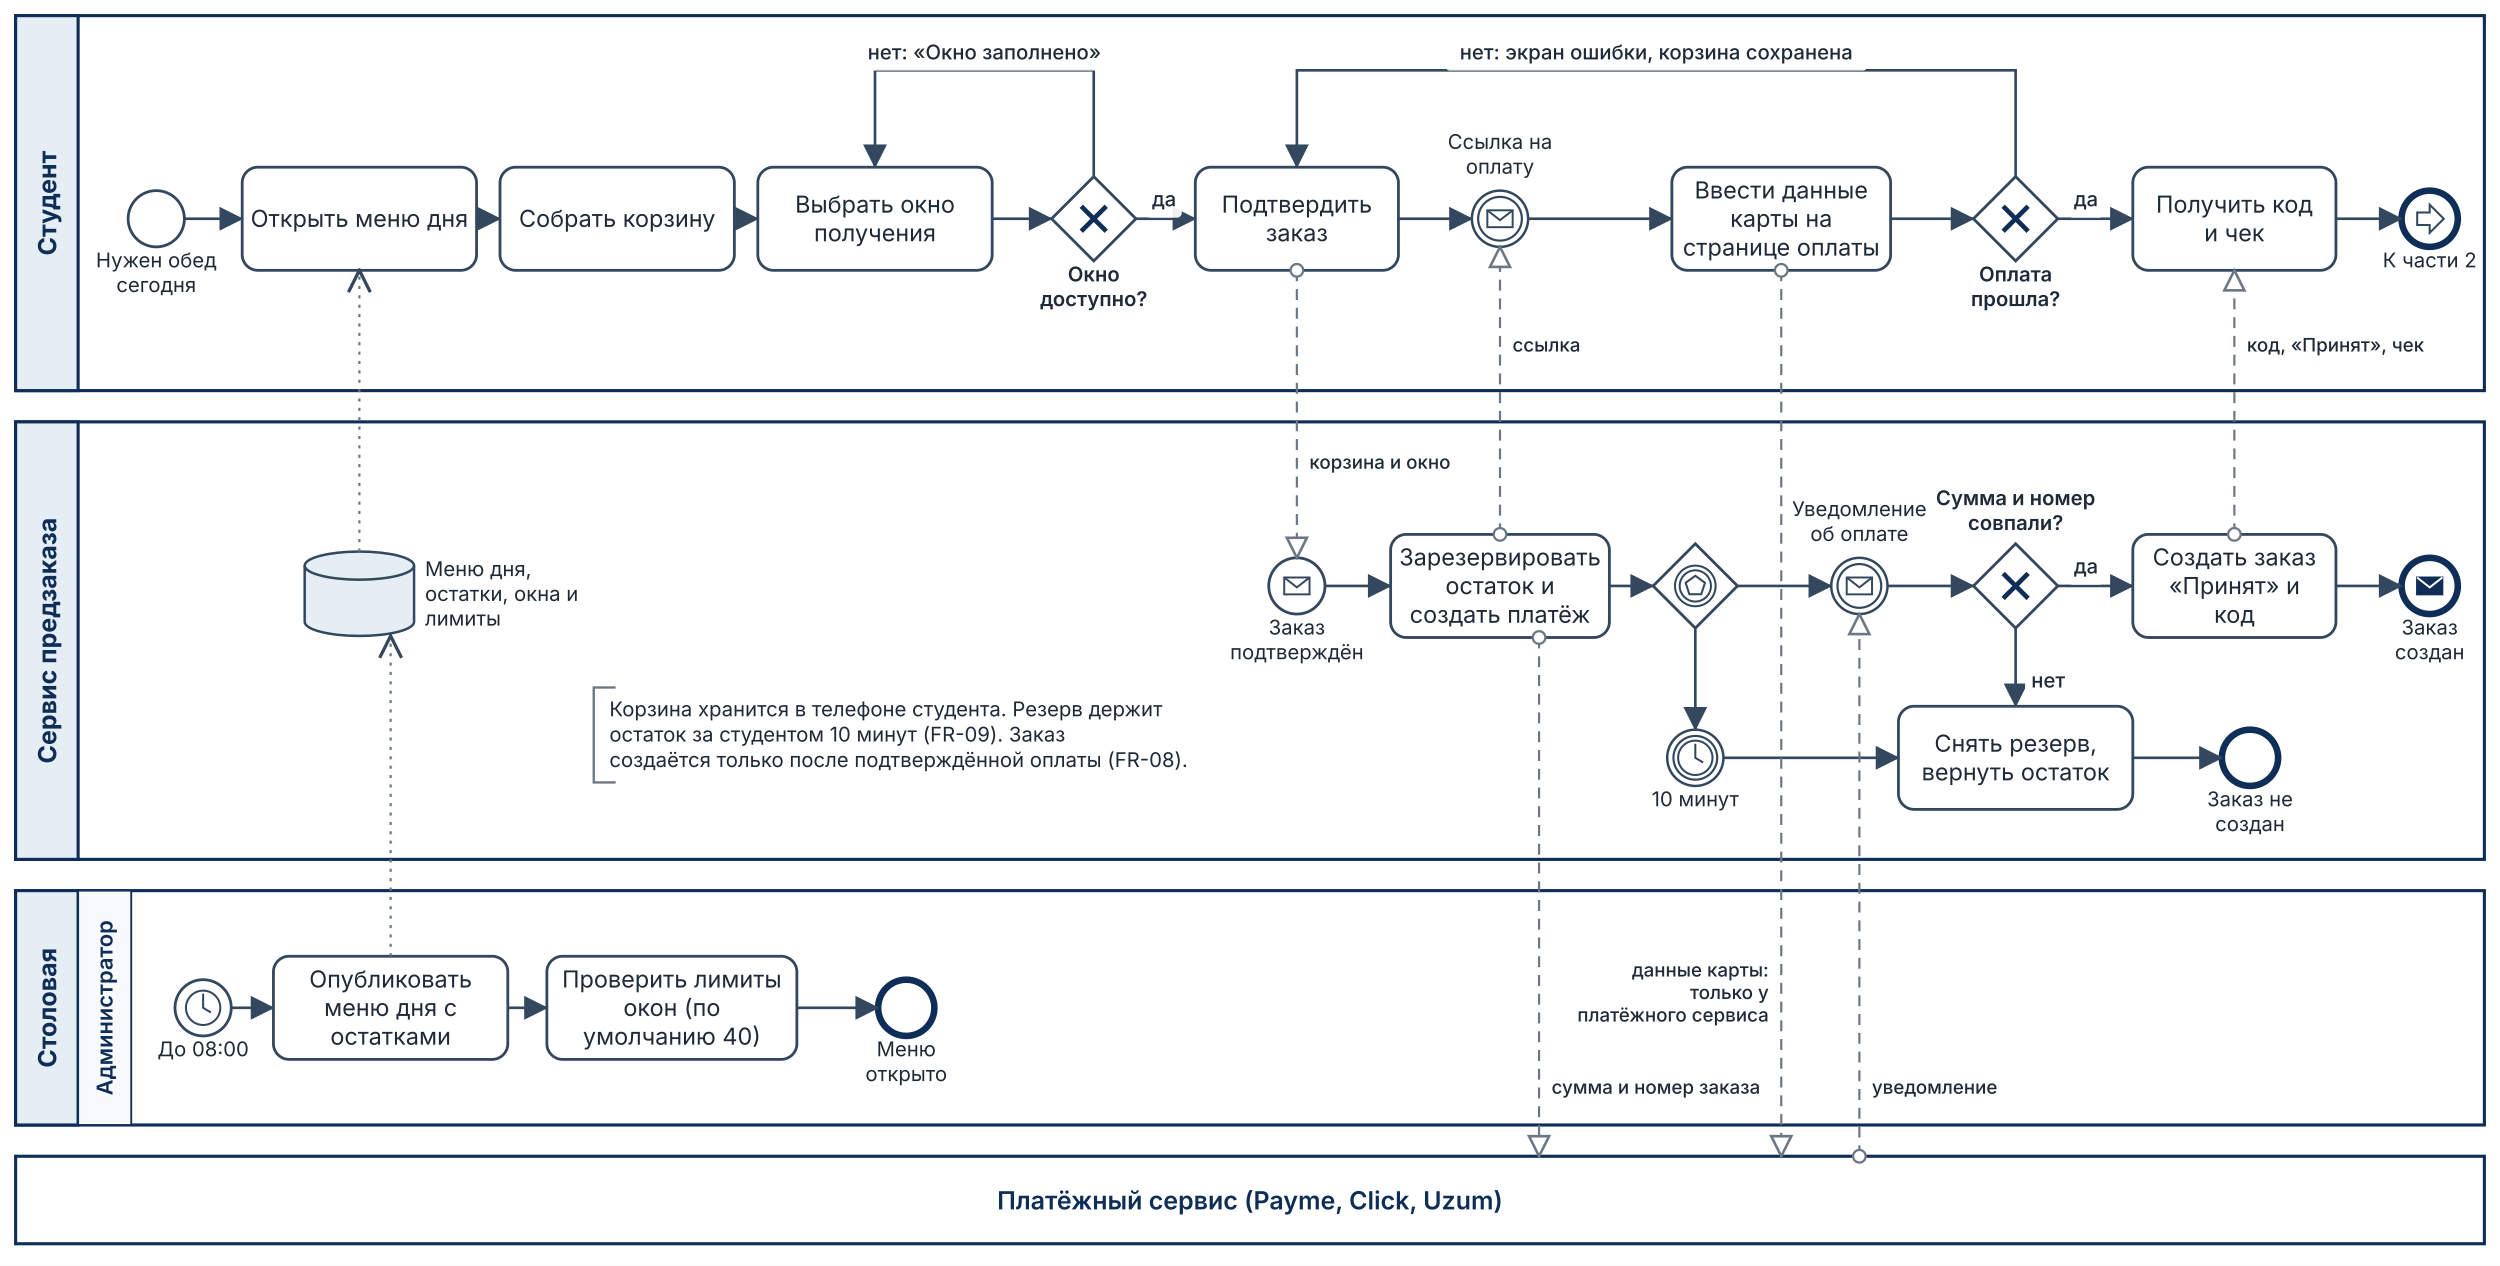
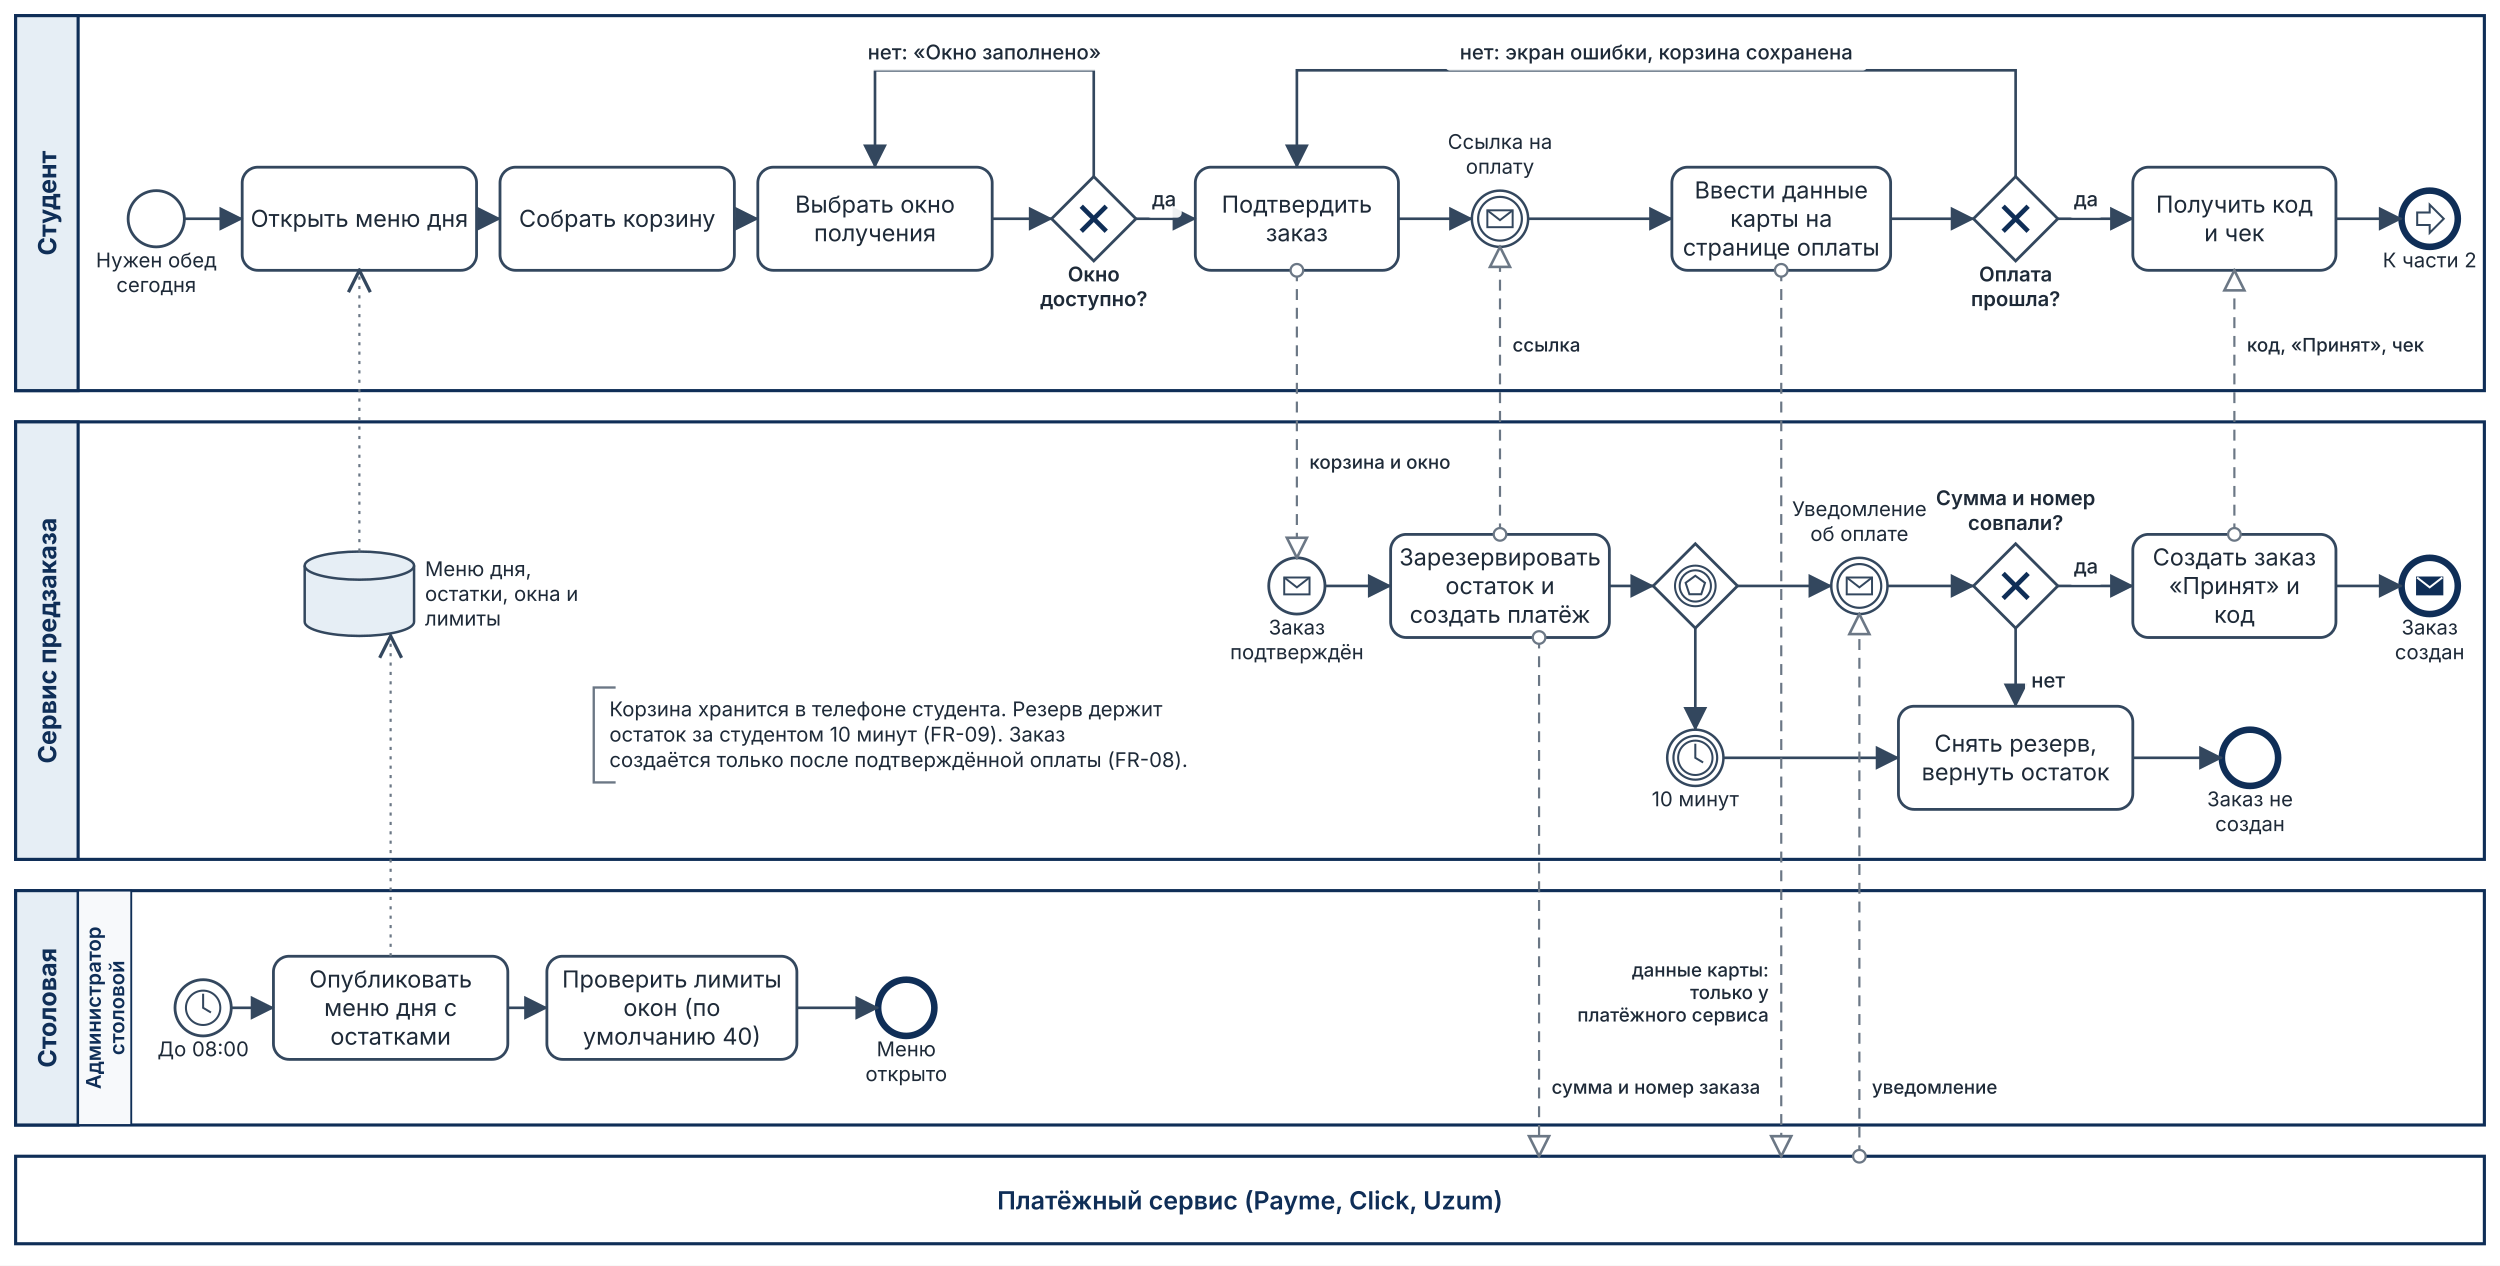
<svg xmlns="http://www.w3.org/2000/svg" width="1600" height="810" viewBox="0 0 1600 810" font-family="Inter, 'DejaVu Sans', Arial, sans-serif">
  <defs>
    <marker id="fill" viewBox="0 0 10 10" refX="9.5" refY="5" markerWidth="9" markerHeight="9" orient="auto-start-reverse">
      <path d="M0,0 L10,5 L0,10 z" fill="#33475E" />
    </marker>
    <marker id="open" viewBox="0 0 12 12" refX="11" refY="6" markerWidth="11" markerHeight="11" orient="auto-start-reverse">
      <path d="M1,1 L11,6 L1,11 z" fill="#fff" stroke="#6B7785" stroke-width="1.3" />
    </marker>
    <marker id="vee" viewBox="0 0 12 12" refX="11" refY="6" markerWidth="12" markerHeight="12" orient="auto-start-reverse">
      <path d="M1,1 L11,6 L1,11" fill="none" stroke="#33475E" stroke-width="1.5" />
    </marker>
    <marker id="tri" viewBox="0 0 14 14" refX="13" refY="7" markerWidth="15" markerHeight="15" orient="auto-start-reverse">
      <path d="M1,1 L13,7 L1,13 z" fill="#fff" stroke="#33475E" stroke-width="1.4" />
    </marker>
    <marker id="ocirc" viewBox="0 0 10 10" refX="5" refY="5" markerWidth="8" markerHeight="8">
      <circle cx="5" cy="5" r="3.6" fill="#fff" stroke="#6B7785" stroke-width="1.3" />
    </marker>
    <marker id="diamond" viewBox="0 0 16 10" refX="1" refY="5" markerWidth="16" markerHeight="10" orient="auto-start-reverse">
      <path d="M1,5 L8,1 L15,5 L8,9 z" fill="#0F2E57" />
    </marker>
    <marker id="odiamond" viewBox="0 0 16 10" refX="1" refY="5" markerWidth="16" markerHeight="10" orient="auto-start-reverse">
      <path d="M1,5 L8,1 L15,5 L8,9 z" fill="#fff" stroke="#33475E" stroke-width="1.2" />
    </marker>
    <marker id="crow" viewBox="0 0 16 16" refX="15" refY="8" markerWidth="16" markerHeight="16" orient="auto-start-reverse">
      <path d="M15,1 L3,8 L15,15 M3,1 L3,15" fill="none" stroke="#33475E" stroke-width="1.5" />
    </marker>
    <marker id="one" viewBox="0 0 16 16" refX="15" refY="8" markerWidth="16" markerHeight="16" orient="auto-start-reverse">
      <path d="M9,1 L9,15 M5,1 L5,15" fill="none" stroke="#33475E" stroke-width="1.5" />
    </marker>
  </defs>
  <rect width="100%" height="100%" fill="#FFFFFF" />
  <rect x="10.0" y="10.0" width="1580.0" height="240.0" rx="0" fill="#FFFFFF" stroke="#0F2E57" stroke-width="2" />
  <rect x="10.0" y="10.0" width="40.0" height="240.0" rx="0" fill="#E6EEF5" stroke="#0F2E57" stroke-width="2" />
  <text x="30.0" y="130.0" font-size="16" font-weight="700" fill="#0F2E57" text-anchor="middle" transform="rotate(-90 30.0 130.0)" dy="6">Студент</text>
  <rect x="10.0" y="270.0" width="1580.0" height="280.0" rx="0" fill="#FFFFFF" stroke="#0F2E57" stroke-width="2" />
  <rect x="10.0" y="270.0" width="40.0" height="280.0" rx="0" fill="#E6EEF5" stroke="#0F2E57" stroke-width="2" />
  <text x="30.0" y="410.0" font-size="16" font-weight="700" fill="#0F2E57" text-anchor="middle" transform="rotate(-90 30.0 410.0)" dy="6">Сервис предзаказа</text>
  <rect x="10.0" y="570.0" width="1580.0" height="150.0" rx="0" fill="#FFFFFF" stroke="#0F2E57" stroke-width="2" />
  <rect x="10.0" y="570.0" width="40.0" height="150.0" rx="0" fill="#E6EEF5" stroke="#0F2E57" stroke-width="2" />
  <text x="30.0" y="645.0" font-size="16" font-weight="700" fill="#0F2E57" text-anchor="middle" transform="rotate(-90 30.0 645.0)" dy="6">Столовая</text>
  <rect x="50.0" y="570.0" width="34.0" height="150.0" rx="0" fill="#F7F9FB" stroke="#0F2E57" stroke-width="1.2" />
-   <text x="67" y="645.0" font-size="14" font-weight="600" fill="#0F2E57" text-anchor="middle" transform="rotate(-90 67 645.0)" dy="5">Администратор</text>
+   <text x="59.5" y="645.0" font-size="13" font-weight="600" fill="#0F2E57" text-anchor="middle" transform="rotate(-90 59.5 645.0)" dy="5">Администратор</text>
+   <text x="74.5" y="645.0" font-size="13" font-weight="600" fill="#0F2E57" text-anchor="middle" transform="rotate(-90 74.5 645.0)" dy="5">столовой</text>
  <rect x="10.0" y="740.0" width="1580.0" height="56.0" rx="0" fill="#FFFFFF" stroke="#0F2E57" stroke-width="2" />
  <text x="800.0" y="774.0" font-size="16" text-anchor="middle" font-weight="600" fill="#0F2E57">Платёжный сервис (Payme, Click, Uzum)</text>
  <circle cx="100" cy="140" r="18" fill="#FFFFFF" stroke="#33475E" stroke-width="1.8" />
  <text x="100.0" y="171.1" font-size="13" text-anchor="middle" font-weight="400" fill="#1E2A38">Нужен обед</text>
  <text x="100.0" y="186.9" font-size="13" text-anchor="middle" font-weight="400" fill="#1E2A38">сегодня</text>
  <rect x="155.0" y="107.0" width="150.0" height="66.0" rx="10" fill="#FFFFFF" stroke="#33475E" stroke-width="1.8" />
  <text x="230.0" y="145.2" font-size="15" text-anchor="middle" font-weight="400" fill="#1E2A38">Открыть меню дня</text>
  <rect x="320.0" y="107.0" width="150.0" height="66.0" rx="10" fill="#FFFFFF" stroke="#33475E" stroke-width="1.8" />
  <text x="395.0" y="145.2" font-size="15" text-anchor="middle" font-weight="400" fill="#1E2A38">Собрать корзину</text>
  <rect x="485.0" y="107.0" width="150.0" height="66.0" rx="10" fill="#FFFFFF" stroke="#33475E" stroke-width="1.8" />
  <text x="560.0" y="136.1" font-size="15" text-anchor="middle" font-weight="400" fill="#1E2A38">Выбрать окно</text>
  <text x="560.0" y="154.4" font-size="15" text-anchor="middle" font-weight="400" fill="#1E2A38">получения</text>
  <path d="M700,113 L727,140 L700,167 L673,140 Z" fill="#FFFFFF" stroke="#33475E" stroke-width="1.8" />
  <path d="M692,132 L708,148 M708,132 L692,148" stroke="#0F2E57" stroke-width="3" />
  <text x="700.0" y="180.1" font-size="13" text-anchor="middle" font-weight="600" fill="#1E2A38">Окно</text>
  <text x="700.0" y="195.9" font-size="13" text-anchor="middle" font-weight="600" fill="#1E2A38">доступно?</text>
  <rect x="765.0" y="107.0" width="130.0" height="66.0" rx="10" fill="#FFFFFF" stroke="#33475E" stroke-width="1.8" />
  <text x="830.0" y="136.1" font-size="15" text-anchor="middle" font-weight="400" fill="#1E2A38">Подтвердить</text>
  <text x="830.0" y="154.4" font-size="15" text-anchor="middle" font-weight="400" fill="#1E2A38">заказ</text>
  <circle cx="960" cy="140" r="18" fill="#FFFFFF" stroke="#33475E" stroke-width="1.6" />
  <circle cx="960" cy="140" r="14" fill="none" stroke="#33475E" stroke-width="1.4" />
  <g transform="translate(951.9,134.6) scale(0.9)">
    <rect width="18" height="12" fill="none" stroke="#33475E" stroke-width="1.4" />
    <path d="M0,0 L9,7 L18,0" fill="none" stroke="#33475E" stroke-width="1.4" />
  </g>
  <text x="960.0" y="95.3" font-size="13" text-anchor="middle" font-weight="400" fill="#1E2A38">Ссылка на</text>
  <text x="960.0" y="111.2" font-size="13" text-anchor="middle" font-weight="400" fill="#1E2A38">оплату</text>
  <rect x="1070.0" y="107.0" width="140.0" height="66.0" rx="10" fill="#FFFFFF" stroke="#33475E" stroke-width="1.8" />
  <text x="1140.0" y="127.0" font-size="15" text-anchor="middle" font-weight="400" fill="#1E2A38">Ввести данные</text>
  <text x="1140.0" y="145.2" font-size="15" text-anchor="middle" font-weight="400" fill="#1E2A38">карты на</text>
  <text x="1140.0" y="163.6" font-size="15" text-anchor="middle" font-weight="400" fill="#1E2A38">странице оплаты</text>
  <path d="M1290,113 L1317,140 L1290,167 L1263,140 Z" fill="#FFFFFF" stroke="#33475E" stroke-width="1.8" />
  <path d="M1282,132 L1298,148 M1298,132 L1282,148" stroke="#0F2E57" stroke-width="3" />
  <text x="1290.0" y="180.1" font-size="13" text-anchor="middle" font-weight="600" fill="#1E2A38">Оплата</text>
  <text x="1290.0" y="195.9" font-size="13" text-anchor="middle" font-weight="600" fill="#1E2A38">прошла?</text>
  <rect x="1365.0" y="107.0" width="130.0" height="66.0" rx="10" fill="#FFFFFF" stroke="#33475E" stroke-width="1.8" />
  <text x="1430.0" y="136.1" font-size="15" text-anchor="middle" font-weight="400" fill="#1E2A38">Получить код</text>
  <text x="1430.0" y="154.4" font-size="15" text-anchor="middle" font-weight="400" fill="#1E2A38">и чек</text>
  <circle cx="1555" cy="140" r="18" fill="#FFFFFF" stroke="#0F2E57" stroke-width="4.2" />
  <path d="M1547,136 h8 v-5 l9,9 l-9,9 v-5 h-8 z" fill="none" stroke="#33475E" stroke-width="1.3" />
  <text x="1555.0" y="171.1" font-size="13" text-anchor="middle" font-weight="400" fill="#1E2A38">К части 2</text>
  <path d="M118.0,140.0 L155.0,140.0" fill="none" stroke="#33475E" stroke-width="1.7" marker-end="url(#fill)" />
  <path d="M305.0,140.0 L320.0,140.0" fill="none" stroke="#33475E" stroke-width="1.7" marker-end="url(#fill)" />
  <path d="M470.0,140.0 L485.0,140.0" fill="none" stroke="#33475E" stroke-width="1.7" marker-end="url(#fill)" />
  <path d="M635.0,140.0 L673.0,140.0" fill="none" stroke="#33475E" stroke-width="1.7" marker-end="url(#fill)" />
  <path d="M727.0,140.0 L765.0,140.0" fill="none" stroke="#33475E" stroke-width="1.7" marker-end="url(#fill)" />
  <rect x="733.7" y="119.7" width="22.6" height="19.6" fill="#FFFFFF" fill-opacity="0.92" rx="3" />
  <text x="745.0" y="132.0" font-size="13" text-anchor="middle" font-weight="500" fill="#1E2A38">да</text>
  <path d="M700.0,113.0 L700.0,45.0 L560.0,45.0 L560.0,107.0" fill="none" stroke="#33475E" stroke-width="1.7" marker-end="url(#fill)" />
  <rect x="549.6" y="25.6" width="160.9" height="19.6" fill="#FFFFFF" fill-opacity="0.92" rx="3" />
  <text x="630.0" y="38.0" font-size="13" text-anchor="middle" font-weight="500" fill="#1E2A38">нет: «Окно заполнено»</text>
  <path d="M895.0,140.0 L942.0,140.0" fill="none" stroke="#33475E" stroke-width="1.7" marker-end="url(#fill)" />
  <path d="M978.0,140.0 L1070.0,140.0" fill="none" stroke="#33475E" stroke-width="1.7" marker-end="url(#fill)" />
  <path d="M1210.0,140.0 L1263.0,140.0" fill="none" stroke="#33475E" stroke-width="1.7" marker-end="url(#fill)" />
  <path d="M1317.0,140.0 L1365.0,140.0" fill="none" stroke="#33475E" stroke-width="1.7" marker-end="url(#fill)" />
  <rect x="1323.7" y="119.7" width="22.6" height="19.6" fill="#FFFFFF" fill-opacity="0.92" rx="3" />
  <text x="1335.0" y="132.0" font-size="13" text-anchor="middle" font-weight="500" fill="#1E2A38">да</text>
  <path d="M1290.0,113.0 L1290.0,45.0 L830.0,45.0 L830.0,107.0" fill="none" stroke="#33475E" stroke-width="1.7" marker-end="url(#fill)" />
  <rect x="925.0" y="25.6" width="270.1" height="19.6" fill="#FFFFFF" fill-opacity="0.92" rx="3" />
  <text x="1060.0" y="38.0" font-size="13" text-anchor="middle" font-weight="500" fill="#1E2A38">нет: экран ошибки, корзина сохранена</text>
  <path d="M1495.0,140.0 L1537.0,140.0" fill="none" stroke="#33475E" stroke-width="1.7" marker-end="url(#fill)" />
  <path d="M195.0,362.0 A35.0,9 0 0 1 265.0,362.0 L265.0,398.0 A35.0,9 0 0 1 195.0,398.0 Z" fill="#E6EEF5" stroke="#33475E" stroke-width="1.6" />
  <path d="M195.0,362.0 A35.0,9 0 0 0 265.0,362.0" fill="none" stroke="#33475E" stroke-width="1.6" />
  <text x="230.0" y="422.1" font-size="13" text-anchor="middle" font-weight="400" fill="#1E2A38" />
  <text x="272.0" y="368.7" font-size="13" text-anchor="start" font-weight="400" fill="#1E2A38">Меню дня,</text>
  <text x="272.0" y="384.6" font-size="13" text-anchor="start" font-weight="400" fill="#1E2A38">остатки, окна и</text>
  <text x="272.0" y="400.4" font-size="13" text-anchor="start" font-weight="400" fill="#1E2A38">лимиты</text>
  <path d="M230.0,353.0 L230.0,173.0" fill="none" stroke="#6B7785" stroke-width="1.4" stroke-dasharray="2 4" marker-end="url(#vee)" />
  <path d="M394,440 L380,440 L380,500.75 L394,500.75" fill="none" stroke="#6B7785" stroke-width="1.5" />
  <text x="390.0" y="458.4" font-size="13" text-anchor="start" font-weight="400" fill="#1E2A38">Корзина хранится в телефоне студента. Резерв держит</text>
  <text x="390.0" y="474.6" font-size="13" text-anchor="start" font-weight="400" fill="#1E2A38">остаток за студентом 10 минут (FR-09). Заказ</text>
  <text x="390.0" y="490.9" font-size="13" text-anchor="start" font-weight="400" fill="#1E2A38">создаётся только после подтверждённой оплаты (FR-08).</text>
  <circle cx="830" cy="375" r="18" fill="#FFFFFF" stroke="#33475E" stroke-width="1.8" />
  <g transform="translate(821.9,369.6) scale(0.9)">
    <rect width="18" height="12" fill="none" stroke="#33475E" stroke-width="1.4" />
    <path d="M0,0 L9,7 L18,0" fill="none" stroke="#33475E" stroke-width="1.4" />
  </g>
  <text x="830.0" y="406.1" font-size="13" text-anchor="middle" font-weight="400" fill="#1E2A38">Заказ</text>
  <text x="830.0" y="421.9" font-size="13" text-anchor="middle" font-weight="400" fill="#1E2A38">подтверждён</text>
  <rect x="890.0" y="342.0" width="140.0" height="66.0" rx="10" fill="#FFFFFF" stroke="#33475E" stroke-width="1.8" />
  <text x="960.0" y="361.9" font-size="15" text-anchor="middle" font-weight="400" fill="#1E2A38">Зарезервировать</text>
  <text x="960.0" y="380.2" font-size="15" text-anchor="middle" font-weight="400" fill="#1E2A38">остаток и</text>
  <text x="960.0" y="398.6" font-size="15" text-anchor="middle" font-weight="400" fill="#1E2A38">создать платёж</text>
  <path d="M1085,348 L1112,375 L1085,402 L1058,375 Z" fill="#FFFFFF" stroke="#33475E" stroke-width="1.8" />
  <circle cx="1085" cy="375" r="13" fill="none" stroke="#33475E" stroke-width="1.3" />
  <circle cx="1085" cy="375" r="10" fill="none" stroke="#33475E" stroke-width="1.3" />
  <polygon points="1085.0,368.5 1091.2,373.0 1088.8,380.3 1081.2,380.3 1078.8,373.0" fill="none" stroke="#33475E" stroke-width="1.3" />
  <circle cx="1190" cy="375" r="18" fill="#FFFFFF" stroke="#33475E" stroke-width="1.6" />
  <circle cx="1190" cy="375" r="14" fill="none" stroke="#33475E" stroke-width="1.4" />
  <g transform="translate(1181.9,369.6) scale(0.9)">
    <rect width="18" height="12" fill="none" stroke="#33475E" stroke-width="1.4" />
    <path d="M0,0 L9,7 L18,0" fill="none" stroke="#33475E" stroke-width="1.4" />
  </g>
  <text x="1190.0" y="330.3" font-size="13" text-anchor="middle" font-weight="400" fill="#1E2A38">Уведомление</text>
  <text x="1190.0" y="346.2" font-size="13" text-anchor="middle" font-weight="400" fill="#1E2A38">об оплате</text>
  <path d="M1290,348 L1317,375 L1290,402 L1263,375 Z" fill="#FFFFFF" stroke="#33475E" stroke-width="1.8" />
  <path d="M1282,367 L1298,383 M1298,367 L1282,383" stroke="#0F2E57" stroke-width="3" />
  <text x="1290.0" y="323.3" font-size="13" text-anchor="middle" font-weight="600" fill="#1E2A38">Сумма и номер</text>
  <text x="1290.0" y="339.2" font-size="13" text-anchor="middle" font-weight="600" fill="#1E2A38">совпали?</text>
  <rect x="1365.0" y="342.0" width="130.0" height="66.0" rx="10" fill="#FFFFFF" stroke="#33475E" stroke-width="1.8" />
  <text x="1430.0" y="361.9" font-size="15" text-anchor="middle" font-weight="400" fill="#1E2A38">Создать заказ</text>
  <text x="1430.0" y="380.2" font-size="15" text-anchor="middle" font-weight="400" fill="#1E2A38">«Принят» и</text>
  <text x="1430.0" y="398.6" font-size="15" text-anchor="middle" font-weight="400" fill="#1E2A38">код</text>
  <circle cx="1555" cy="375" r="18" fill="#FFFFFF" stroke="#0F2E57" stroke-width="4.2" />
  <g transform="translate(1546.9,369.6) scale(0.9)">
    <rect width="18" height="12" fill="#0F2E57" stroke="#0F2E57" stroke-width="1.4" />
    <path d="M0,0 L9,7 L18,0" fill="none" stroke="#fff" stroke-width="1.4" />
  </g>
  <text x="1555.0" y="406.1" font-size="13" text-anchor="middle" font-weight="400" fill="#1E2A38">Заказ</text>
  <text x="1555.0" y="421.9" font-size="13" text-anchor="middle" font-weight="400" fill="#1E2A38">создан</text>
  <circle cx="1085" cy="485" r="18" fill="#FFFFFF" stroke="#33475E" stroke-width="1.6" />
  <circle cx="1085" cy="485" r="14" fill="none" stroke="#33475E" stroke-width="1.4" />
  <circle cx="1085" cy="485" r="11" fill="none" stroke="#33475E" stroke-width="1.3" />
  <path d="M1085,476 L1085,485 L1090,488" fill="none" stroke="#33475E" stroke-width="1.3" />
  <text x="1085.0" y="516.0" font-size="13" text-anchor="middle" font-weight="400" fill="#1E2A38">10 минут</text>
  <rect x="1215.0" y="452.0" width="150.0" height="66.0" rx="10" fill="#FFFFFF" stroke="#33475E" stroke-width="1.8" />
  <text x="1290.0" y="481.1" font-size="15" text-anchor="middle" font-weight="400" fill="#1E2A38">Снять резерв,</text>
  <text x="1290.0" y="499.4" font-size="15" text-anchor="middle" font-weight="400" fill="#1E2A38">вернуть остаток</text>
  <circle cx="1440" cy="485" r="18" fill="#FFFFFF" stroke="#0F2E57" stroke-width="4.2" />
  <text x="1440.0" y="516.0" font-size="13" text-anchor="middle" font-weight="400" fill="#1E2A38">Заказ не</text>
  <text x="1440.0" y="531.9" font-size="13" text-anchor="middle" font-weight="400" fill="#1E2A38">создан</text>
  <path d="M848.0,375.0 L890.0,375.0" fill="none" stroke="#33475E" stroke-width="1.7" marker-end="url(#fill)" />
  <path d="M1030.0,375.0 L1058.0,375.0" fill="none" stroke="#33475E" stroke-width="1.7" marker-end="url(#fill)" />
  <path d="M1112.0,375.0 L1172.0,375.0" fill="none" stroke="#33475E" stroke-width="1.7" marker-end="url(#fill)" />
  <path d="M1208.0,375.0 L1263.0,375.0" fill="none" stroke="#33475E" stroke-width="1.7" marker-end="url(#fill)" />
  <path d="M1317.0,375.0 L1365.0,375.0" fill="none" stroke="#33475E" stroke-width="1.7" marker-end="url(#fill)" />
  <rect x="1323.7" y="354.6" width="22.6" height="19.6" fill="#FFFFFF" fill-opacity="0.92" rx="3" />
  <text x="1335.0" y="367.0" font-size="13" text-anchor="middle" font-weight="500" fill="#1E2A38">да</text>
  <path d="M1495.0,375.0 L1537.0,375.0" fill="none" stroke="#33475E" stroke-width="1.7" marker-end="url(#fill)" />
  <path d="M1085.0,402.0 L1085.0,467.0" fill="none" stroke="#33475E" stroke-width="1.7" marker-end="url(#fill)" />
  <path d="M1103.0,485.0 L1215.0,485.0" fill="none" stroke="#33475E" stroke-width="1.7" marker-end="url(#fill)" />
  <path d="M1290.0,402.0 L1290.0,452.0" fill="none" stroke="#33475E" stroke-width="1.7" marker-end="url(#fill)" />
  <rect x="1296.0" y="427.6" width="29.8" height="19.6" fill="#FFFFFF" fill-opacity="0.92" rx="3" />
  <text x="1300.0" y="440.0" font-size="13" text-anchor="start" font-weight="500" fill="#1E2A38">нет</text>
  <path d="M1365.0,485.0 L1422.0,485.0" fill="none" stroke="#33475E" stroke-width="1.7" marker-end="url(#fill)" />
  <circle cx="130" cy="645" r="18" fill="#FFFFFF" stroke="#33475E" stroke-width="1.8" />
  <circle cx="130" cy="645" r="11" fill="none" stroke="#33475E" stroke-width="1.3" />
  <path d="M130,636 L130,645 L135,648" fill="none" stroke="#33475E" stroke-width="1.3" />
  <text x="130.0" y="676.0" font-size="13" text-anchor="middle" font-weight="400" fill="#1E2A38">До 08:00</text>
  <rect x="175.0" y="612.0" width="150.0" height="66.0" rx="10" fill="#FFFFFF" stroke="#33475E" stroke-width="1.8" />
  <text x="250.0" y="632.0" font-size="15" text-anchor="middle" font-weight="400" fill="#1E2A38">Опубликовать</text>
  <text x="250.0" y="650.2" font-size="15" text-anchor="middle" font-weight="400" fill="#1E2A38">меню дня с</text>
  <text x="250.0" y="668.6" font-size="15" text-anchor="middle" font-weight="400" fill="#1E2A38">остатками</text>
  <rect x="350.0" y="612.0" width="160.0" height="66.0" rx="10" fill="#FFFFFF" stroke="#33475E" stroke-width="1.8" />
  <text x="430.0" y="632.0" font-size="15" text-anchor="middle" font-weight="400" fill="#1E2A38">Проверить лимиты</text>
  <text x="430.0" y="650.2" font-size="15" text-anchor="middle" font-weight="400" fill="#1E2A38">окон (по</text>
  <text x="430.0" y="668.6" font-size="15" text-anchor="middle" font-weight="400" fill="#1E2A38">умолчанию 40)</text>
  <circle cx="580" cy="645" r="18" fill="#FFFFFF" stroke="#0F2E57" stroke-width="4.2" />
  <text x="580.0" y="676.0" font-size="13" text-anchor="middle" font-weight="400" fill="#1E2A38">Меню</text>
  <text x="580.0" y="691.9" font-size="13" text-anchor="middle" font-weight="400" fill="#1E2A38">открыто</text>
  <path d="M148.0,645.0 L175.0,645.0" fill="none" stroke="#33475E" stroke-width="1.7" marker-end="url(#fill)" />
  <path d="M325.0,645.0 L350.0,645.0" fill="none" stroke="#33475E" stroke-width="1.7" marker-end="url(#fill)" />
  <path d="M510.0,645.0 L562.0,645.0" fill="none" stroke="#33475E" stroke-width="1.7" marker-end="url(#fill)" />
  <path d="M250.0,612.0 L250.0,407.0" fill="none" stroke="#6B7785" stroke-width="1.4" stroke-dasharray="2 4" marker-end="url(#vee)" />
  <path d="M830.0,173.0 L830.0,357.0" fill="none" stroke="#6B7785" stroke-width="1.4" stroke-dasharray="7 5" marker-end="url(#open)" marker-start="url(#ocirc)" />
  <rect x="834.0" y="288.6" width="102.1" height="18.4" fill="#FFFFFF" fill-opacity="0.92" rx="3" />
  <text x="838.0" y="300.0" font-size="12" text-anchor="start" font-weight="500" fill="#1E2A38">корзина и окно</text>
  <path d="M960.0,342.0 L960.0,158.0" fill="none" stroke="#6B7785" stroke-width="1.4" stroke-dasharray="7 5" marker-end="url(#open)" marker-start="url(#ocirc)" />
  <rect x="964.0" y="213.6" width="48.3" height="18.4" fill="#FFFFFF" fill-opacity="0.92" rx="3" />
  <text x="968.0" y="225.0" font-size="12" text-anchor="start" font-weight="500" fill="#1E2A38">ссылка</text>
  <path d="M1140.0,173.0 L1140.0,740.0" fill="none" stroke="#6B7785" stroke-width="1.4" stroke-dasharray="7 5" marker-end="url(#open)" marker-start="url(#ocirc)" />
  <rect x="1007.0" y="613.6" width="129.0" height="47.2" fill="#FFFFFF" fill-opacity="0.92" rx="3" />
  <text x="1132.0" y="625.0" font-size="12" text-anchor="end" font-weight="500" fill="#1E2A38">данные карты:</text>
  <text x="1132.0" y="639.4" font-size="12" text-anchor="end" font-weight="500" fill="#1E2A38">только у</text>
  <text x="1132.0" y="653.8" font-size="12" text-anchor="end" font-weight="500" fill="#1E2A38">платёжного сервиса</text>
  <path d="M985.0,408.0 L985.0,740.0" fill="none" stroke="#6B7785" stroke-width="1.4" stroke-dasharray="7 5" marker-end="url(#open)" marker-start="url(#ocirc)" />
  <rect x="989.0" y="688.6" width="142.4" height="18.4" fill="#FFFFFF" fill-opacity="0.92" rx="3" />
  <text x="993.0" y="700.0" font-size="12" text-anchor="start" font-weight="500" fill="#1E2A38">сумма и номер заказа</text>
  <path d="M1190.0,740.0 L1190.0,393.0" fill="none" stroke="#6B7785" stroke-width="1.4" stroke-dasharray="7 5" marker-end="url(#open)" marker-start="url(#ocirc)" />
  <rect x="1194.0" y="688.6" width="81.9" height="18.4" fill="#FFFFFF" fill-opacity="0.92" rx="3" />
  <text x="1198.0" y="700.0" font-size="12" text-anchor="start" font-weight="500" fill="#1E2A38">уведомление</text>
  <path d="M1430.0,342.0 L1430.0,173.0" fill="none" stroke="#6B7785" stroke-width="1.4" stroke-dasharray="7 5" marker-end="url(#open)" marker-start="url(#ocirc)" />
  <rect x="1434.0" y="213.6" width="129.0" height="18.4" fill="#FFFFFF" fill-opacity="0.92" rx="3" />
  <text x="1438.0" y="225.0" font-size="12" text-anchor="start" font-weight="500" fill="#1E2A38">код, «Принят», чек</text>
</svg>
